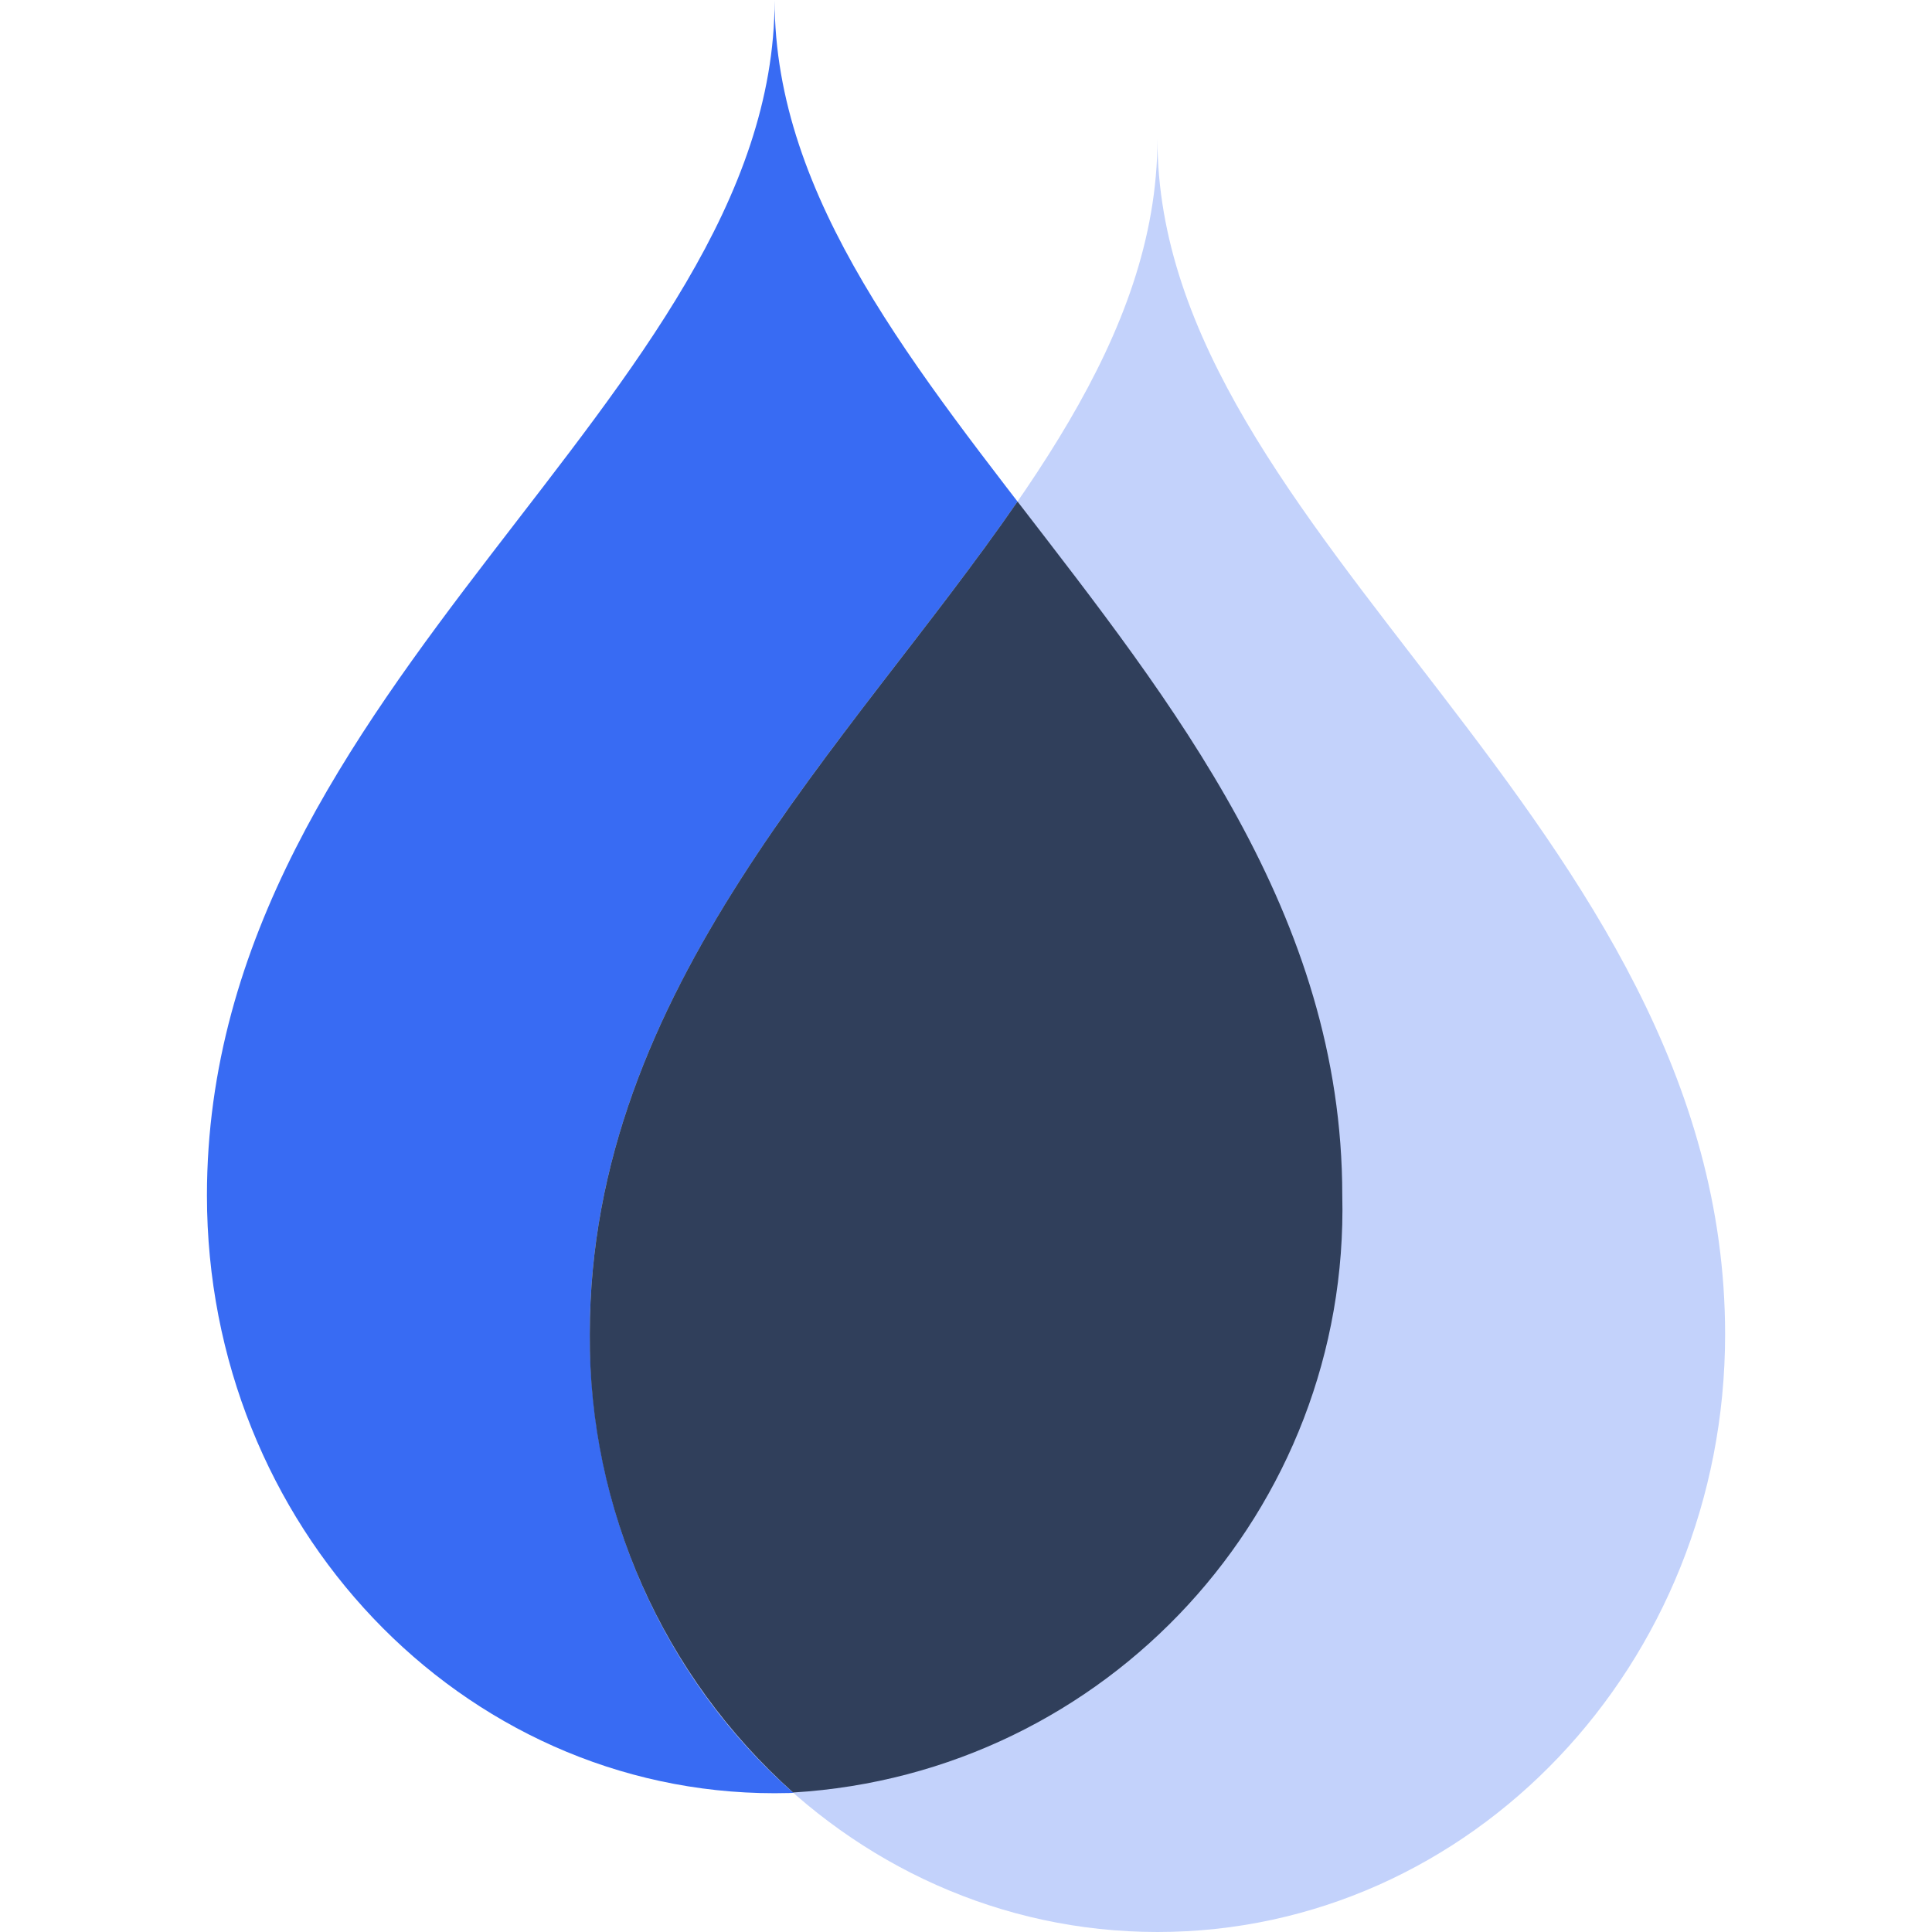
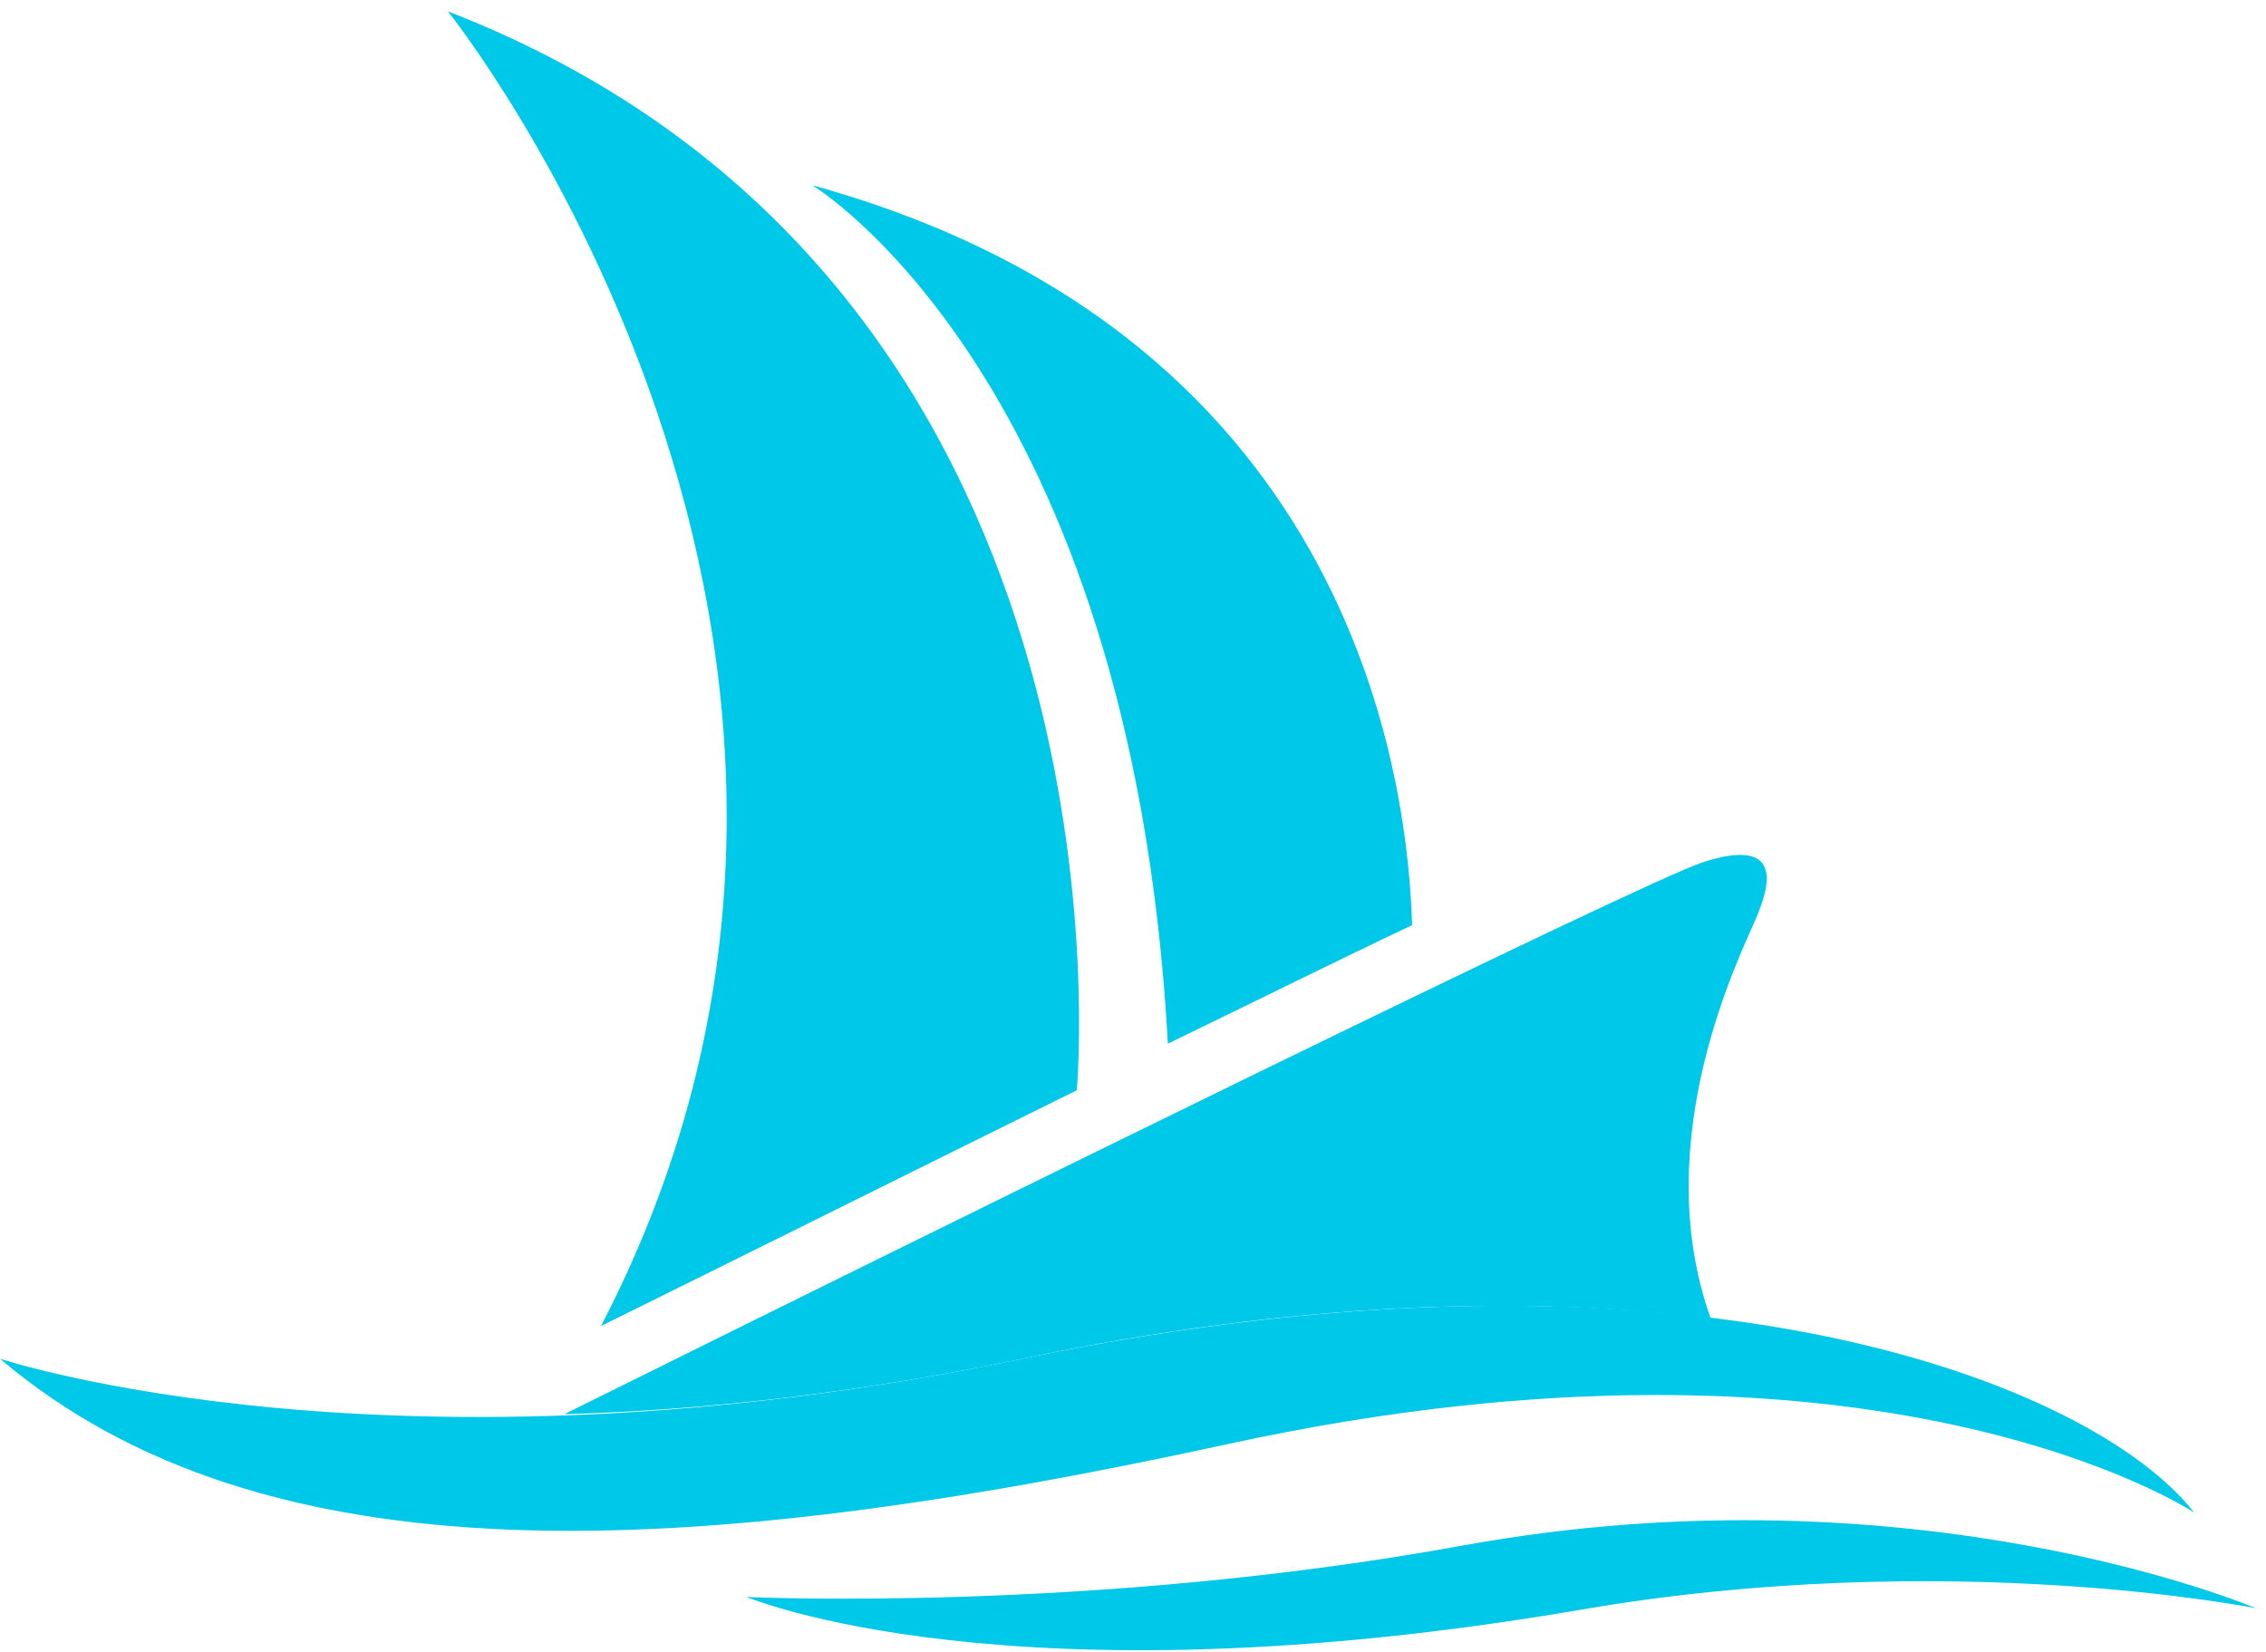
- <svg xmlns="http://www.w3.org/2000/svg" width="32" height="32" class="icon" viewBox="0 0 1024 1024">
-   <path fill="#386BF3" d="M410.558.109c0 210.974-300.876 361.752-300.876 633.548 0 174.943 134.704 316.787 300.876 316.787s300.877-141.817 300.877-316.787C711.408 361.752 410.558 210.974 410.558.109z" />
-   <path fill="#C3D2FB" d="M613.469 73.665c0 211.055-300.877 361.914-300.877 633.547C312.592 882.156 447.296 1024 613.47 1024s300.876-141.817 300.876-316.788C914.29 435.58 613.469 284.72 613.469 73.665z" />
-   <path fill="#303F5B" d="M312.592 707.212c0-183.713 137.636-312.171 226.723-441.39 81.702 106.112 172.12 218.74 172.12 367.726A309.755 309.755 0 0 1 420.36 950.064a323.114 323.114 0 0 1-107.769-242.852z" />
+ <svg xmlns="http://www.w3.org/2000/svg" class="icon" viewBox="0 0 1405 1024" version="1.1" width="65.859" height="48">
+   <path d="M277.73 7.035C277.73 7.035 592.335 399.438 372.661 822.327 451.9 783.243 561.737 728.525 667.651 676.153 671.574 628.47 692.757 168.061 277.73 7.035L277.73 7.035Z" fill="rgb(0, 200, 232)" />
+   <path d="M503.681 114.907C503.681 114.907 701.387 233.722 724.139 647.231 779.057 620.653 830.837 594.858 875.557 573.753 873.203 495.585 846.528 209.49 503.681 114.907L503.681 114.907Z" fill="rgb(0, 200, 232)" />
+   <path d="M0 842.65C0 842.65 244.779 923.945 633.916 842.65 1045.019 756.666 1297.644 857.502 1360.408 938.015 1360.408 938.015 1164.271 807.475 760.228 895.805 426.01 968.501 163.971 981.789 0 842.65L0 842.65Z" fill="rgb(0, 200, 232)" />
+   <path d="M633.916 842.65C804.163 806.693 947.735 803.566 1060.71 817.637 1020.698 705.856 1080.324 590.168 1088.954 569.063 1095.231 554.211 1109.352 517.472 1056.003 534.669 1015.991 547.957 589.196 758.229 349.909 877.044 433.856 874.699 528.786 864.537 633.916 842.65L633.916 842.65Z" fill="rgb(0, 200, 232)" />
+   <path d="M462.884 990.388C462.884 990.388 625.286 1059.176 980.686 998.205 1208.206 959.121 1398.851 997.423 1398.851 997.423 1398.851 997.423 1188.592 907.53 907.723 958.339 677.066 1000.55 462.884 990.388 462.884 990.388L462.884 990.388Z" fill="rgb(0, 200, 232)" />
</svg>
